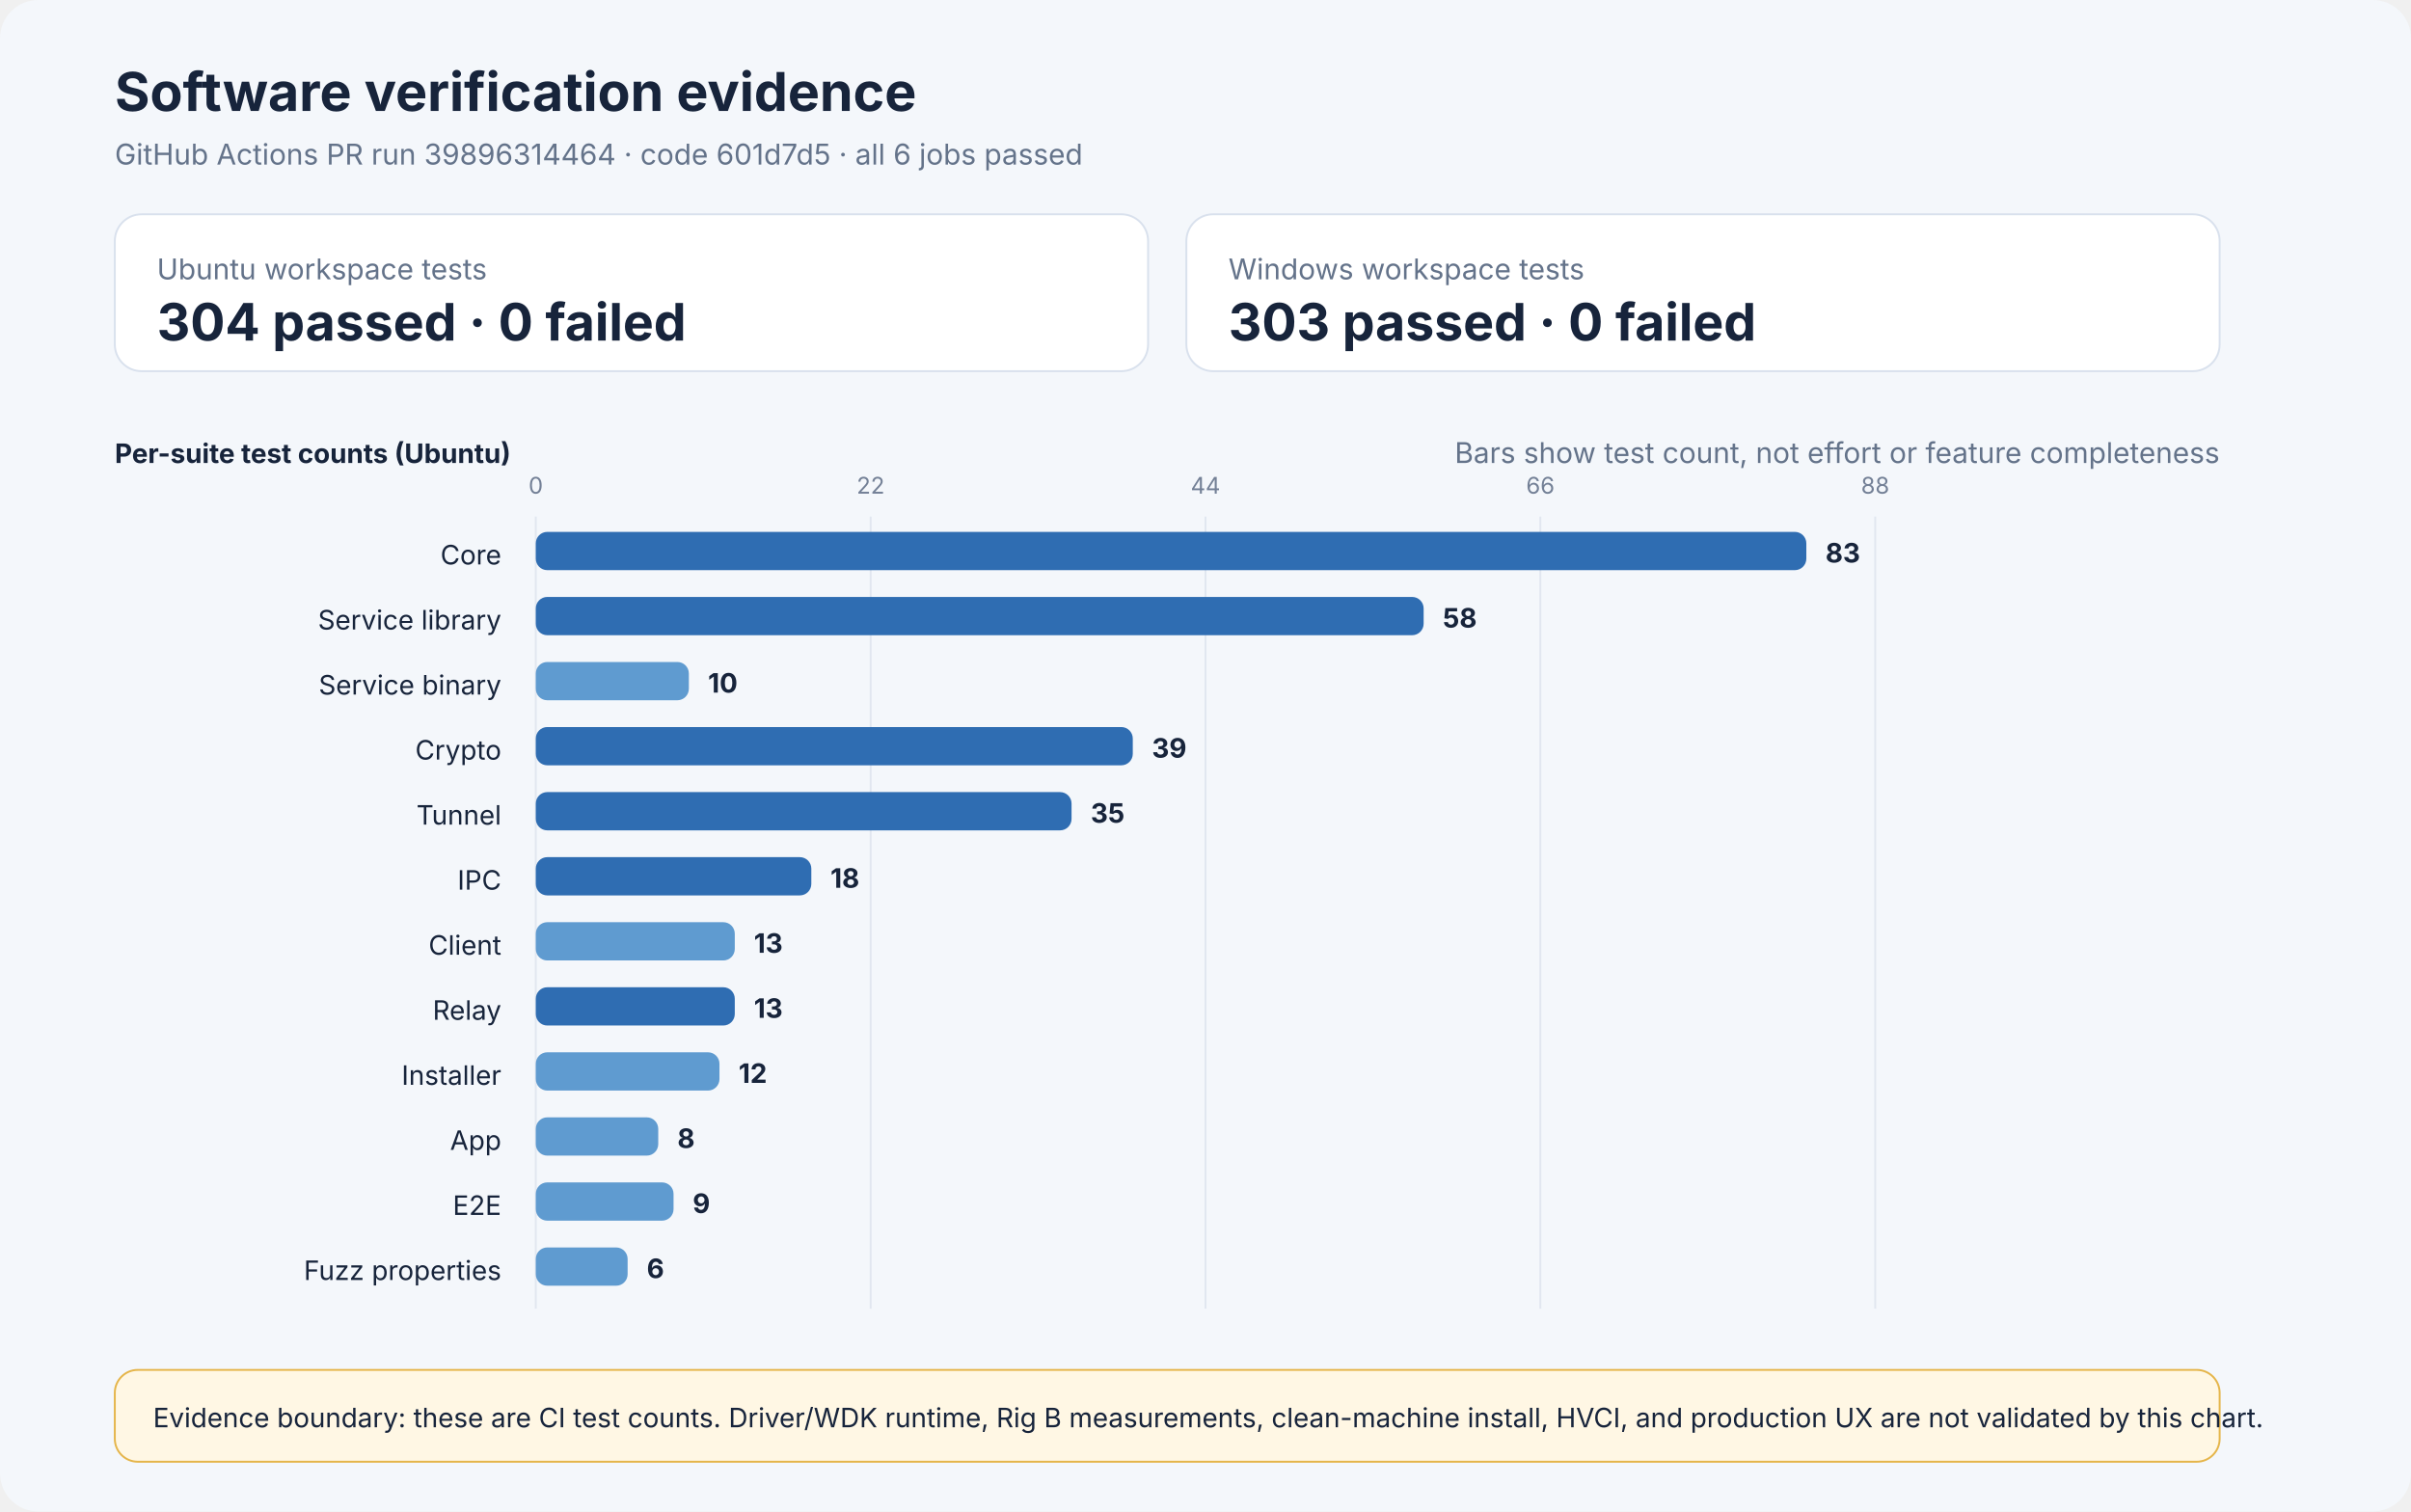
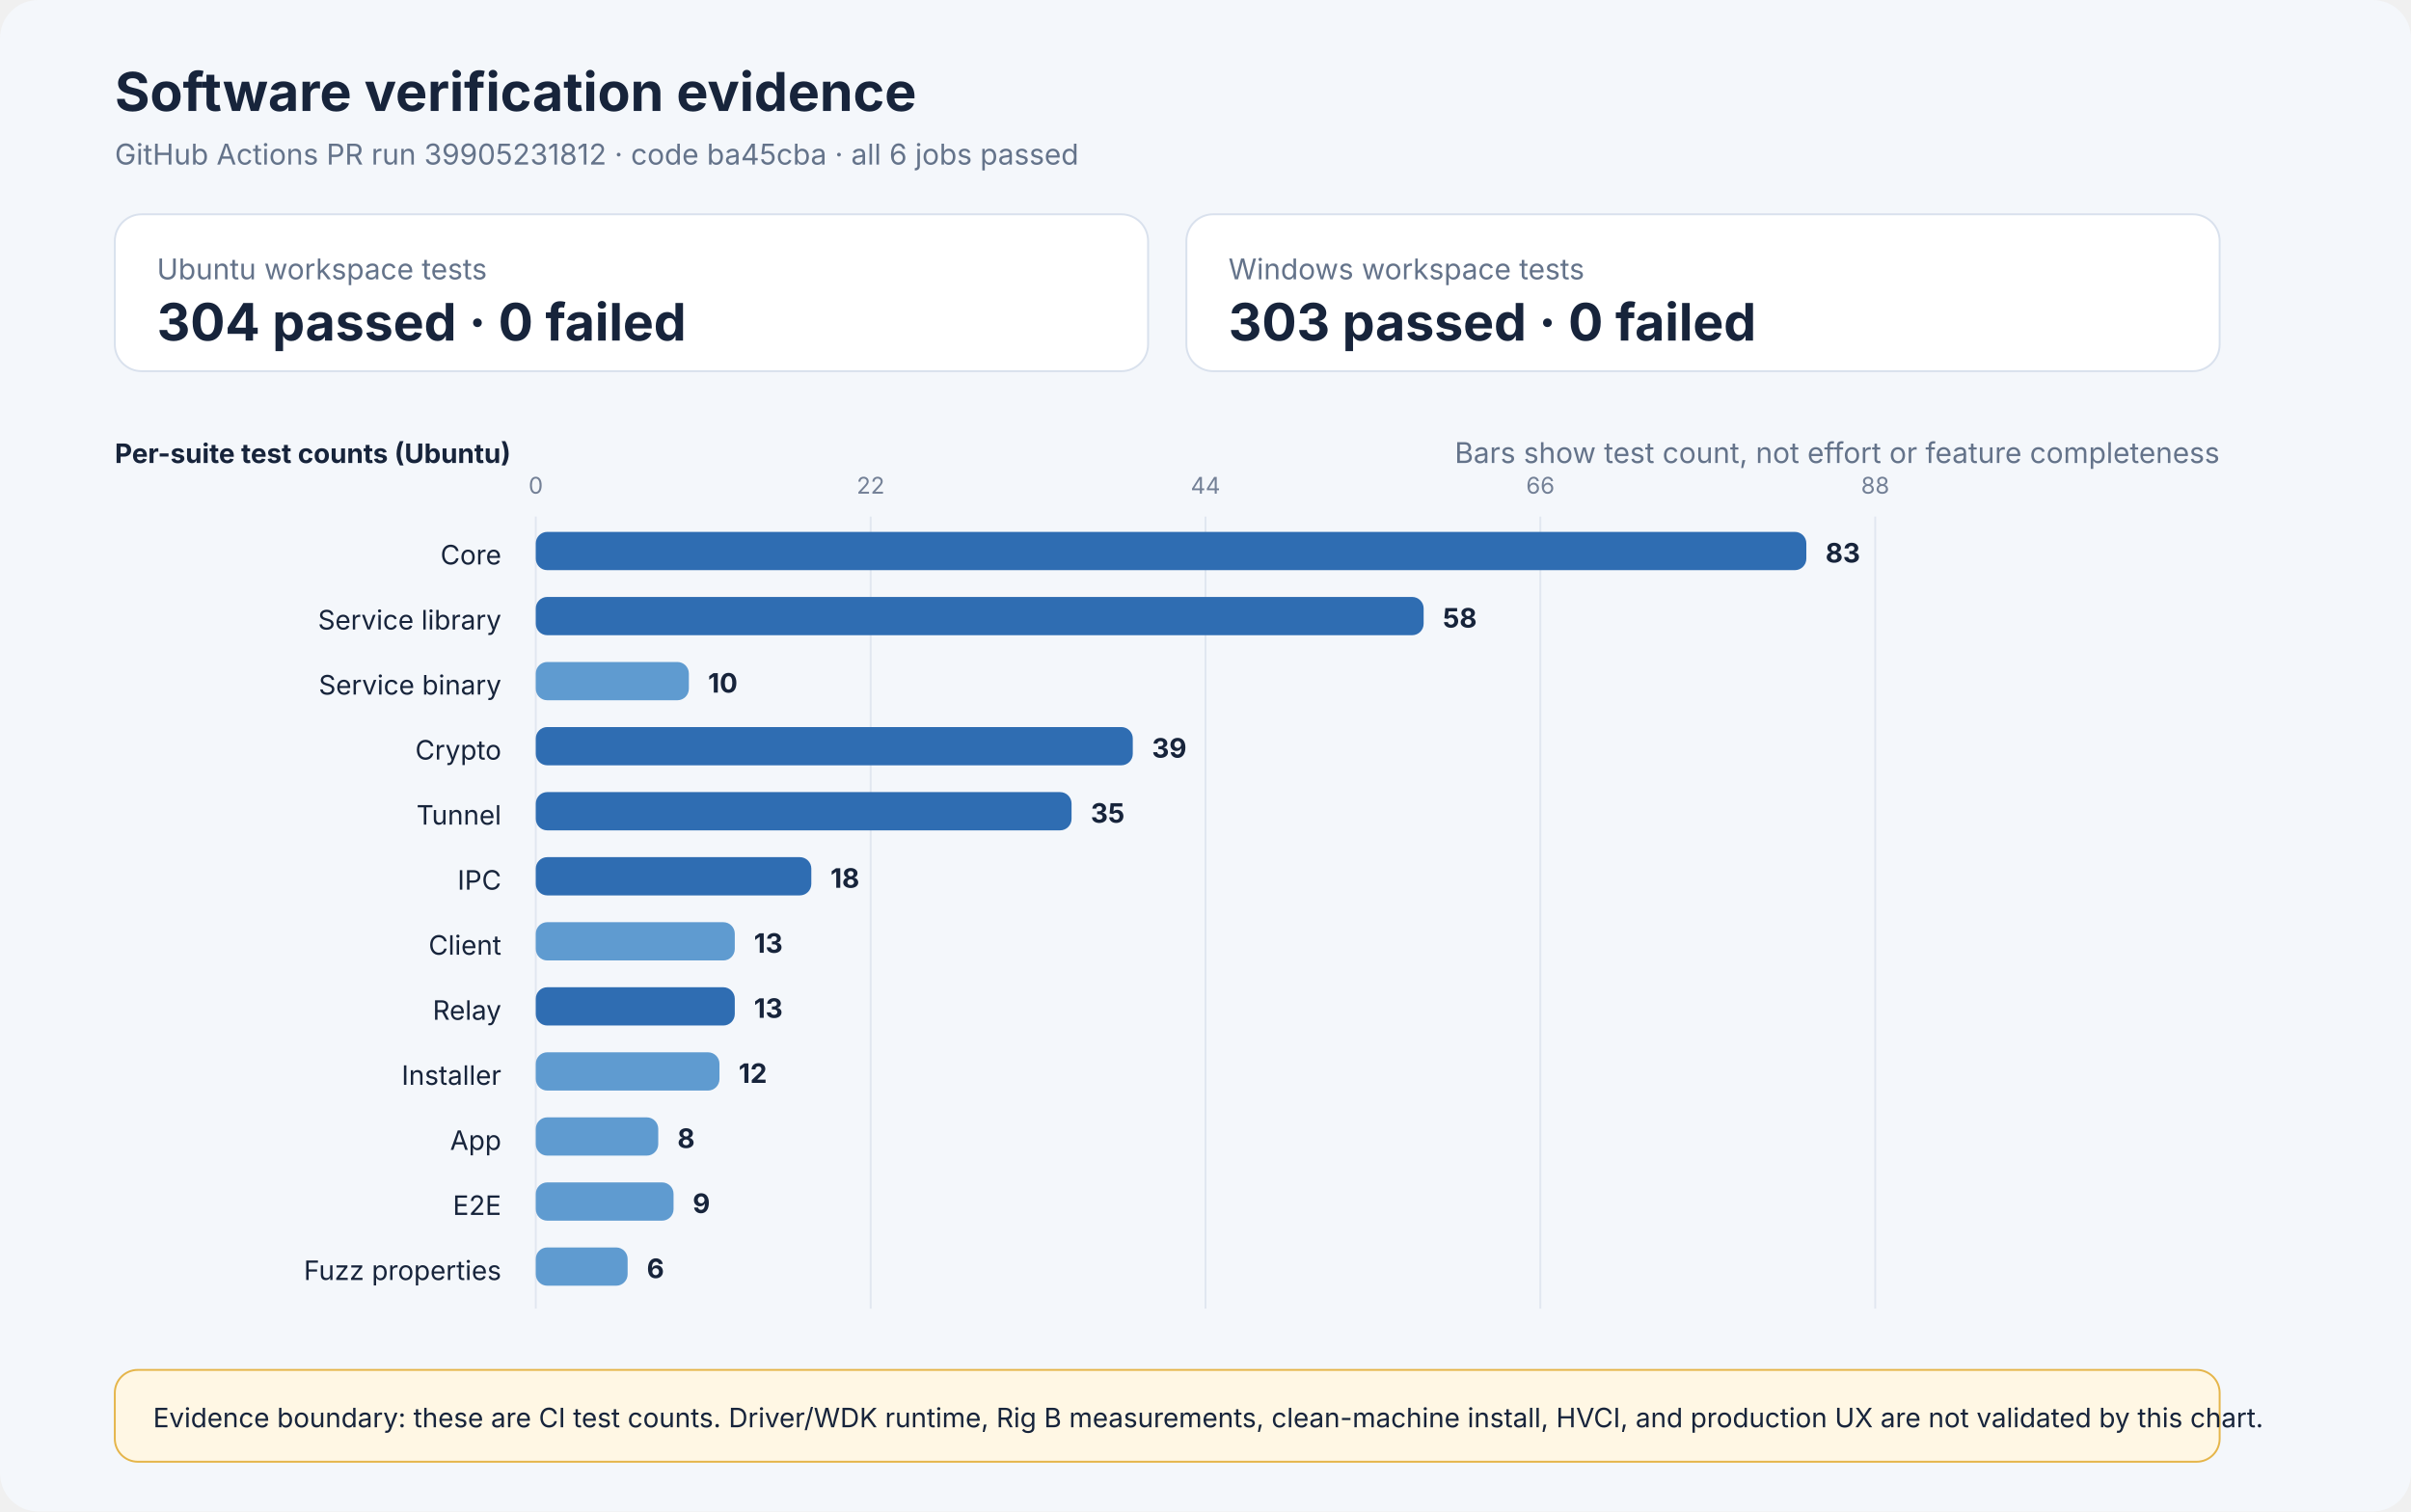
<svg xmlns="http://www.w3.org/2000/svg" viewBox="0 0 1260 790" role="img" aria-labelledby="title desc">
  <defs>
    <style>text{font-family:Inter,Segoe UI,Arial,sans-serif;fill:#17243b}.title{font-size:28px;font-weight:700}.subtitle{font-size:15px;fill:#64738a}.label{font-size:14px}.count{font-size:14px;font-weight:700}.axis{font-size:12px;fill:#738096}.bar{fill:#2f6db2}.bar2{fill:#5f9bd0}.grid{stroke:#e1e7f0;stroke-width:1}.card{fill:white;stroke:#d9e1ed}</style>
  </defs>
  <rect width="1260" height="790" rx="20" fill="#f4f7fb" />
  <text x="60" y="58" class="title">Software verification evidence</text>
-   <text x="60" y="86" class="subtitle">GitHub Actions PR run 39896314464 · code 601d7d5 · all 6 jobs passed</text>
+   <text x="60" y="86" class="subtitle">GitHub Actions PR run 39905231812 · code ba45cba · all 6 jobs passed</text>
  <g transform="translate(60,112)">
    <rect width="540" height="82" rx="14" class="card" />
    <text x="22" y="34" class="subtitle">Ubuntu workspace tests</text>
    <text x="22" y="66" font-size="27" font-weight="700" fill="#16734f">304 passed · 0 failed</text>
  </g>
  <g transform="translate(620,112)">
    <rect width="540" height="82" rx="14" class="card" />
    <text x="22" y="34" class="subtitle">Windows workspace tests</text>
    <text x="22" y="66" font-size="27" font-weight="700" fill="#16734f">303 passed · 0 failed</text>
  </g>
  <text x="60" y="242" class="label" font-weight="700">Per-suite test counts (Ubuntu)</text>
  <text x="1160" y="242" text-anchor="end" class="subtitle">Bars show test count, not effort or feature completeness</text>
  <g transform="translate(280,270)">
    <line x1="0" y1="0" x2="0" y2="414" class="grid" />
    <line x1="175" y1="0" x2="175" y2="414" class="grid" />
    <line x1="350" y1="0" x2="350" y2="414" class="grid" />
    <line x1="525" y1="0" x2="525" y2="414" class="grid" />
    <line x1="700" y1="0" x2="700" y2="414" class="grid" />
    <text x="0" y="-12" text-anchor="middle" class="axis">0</text>
    <text x="175" y="-12" text-anchor="middle" class="axis">22</text>
    <text x="350" y="-12" text-anchor="middle" class="axis">44</text>
    <text x="525" y="-12" text-anchor="middle" class="axis">66</text>
    <text x="700" y="-12" text-anchor="middle" class="axis">88</text>
    <text x="-18" y="25" text-anchor="end" class="label">Core</text>
    <rect x="0" y="8" width="664" height="20" rx="6" class="bar" />
    <text x="674" y="24" class="count">83</text>
    <text x="-18" y="59" text-anchor="end" class="label">Service library</text>
    <rect x="0" y="42" width="464" height="20" rx="6" class="bar" />
    <text x="474" y="58" class="count">58</text>
    <text x="-18" y="93" text-anchor="end" class="label">Service binary</text>
    <rect x="0" y="76" width="80" height="20" rx="6" class="bar2" />
    <text x="90" y="92" class="count">10</text>
    <text x="-18" y="127" text-anchor="end" class="label">Crypto</text>
    <rect x="0" y="110" width="312" height="20" rx="6" class="bar" />
    <text x="322" y="126" class="count">39</text>
    <text x="-18" y="161" text-anchor="end" class="label">Tunnel</text>
    <rect x="0" y="144" width="280" height="20" rx="6" class="bar" />
    <text x="290" y="160" class="count">35</text>
    <text x="-18" y="195" text-anchor="end" class="label">IPC</text>
    <rect x="0" y="178" width="144" height="20" rx="6" class="bar" />
    <text x="154" y="194" class="count">18</text>
    <text x="-18" y="229" text-anchor="end" class="label">Client</text>
    <rect x="0" y="212" width="104" height="20" rx="6" class="bar2" />
    <text x="114" y="228" class="count">13</text>
    <text x="-18" y="263" text-anchor="end" class="label">Relay</text>
    <rect x="0" y="246" width="104" height="20" rx="6" class="bar" />
    <text x="114" y="262" class="count">13</text>
    <text x="-18" y="297" text-anchor="end" class="label">Installer</text>
    <rect x="0" y="280" width="96" height="20" rx="6" class="bar2" />
    <text x="106" y="296" class="count">12</text>
    <text x="-18" y="331" text-anchor="end" class="label">App</text>
    <rect x="0" y="314" width="64" height="20" rx="6" class="bar2" />
    <text x="74" y="330" class="count">8</text>
    <text x="-18" y="365" text-anchor="end" class="label">E2E</text>
    <rect x="0" y="348" width="72" height="20" rx="6" class="bar2" />
    <text x="82" y="364" class="count">9</text>
    <text x="-18" y="399" text-anchor="end" class="label">Fuzz properties</text>
    <rect x="0" y="382" width="48" height="20" rx="6" class="bar2" />
    <text x="58" y="398" class="count">6</text>
  </g>
  <g transform="translate(60,716)">
    <rect width="1100" height="48" rx="12" fill="#fff7e4" stroke="#e5b54a" />
    <text x="20" y="30" class="label" fill="#7a5700">Evidence boundary: these are CI test counts. Driver/WDK runtime, Rig B measurements, clean-machine install, HVCI, and production UX are not validated by this chart.</text>
  </g>
</svg>
